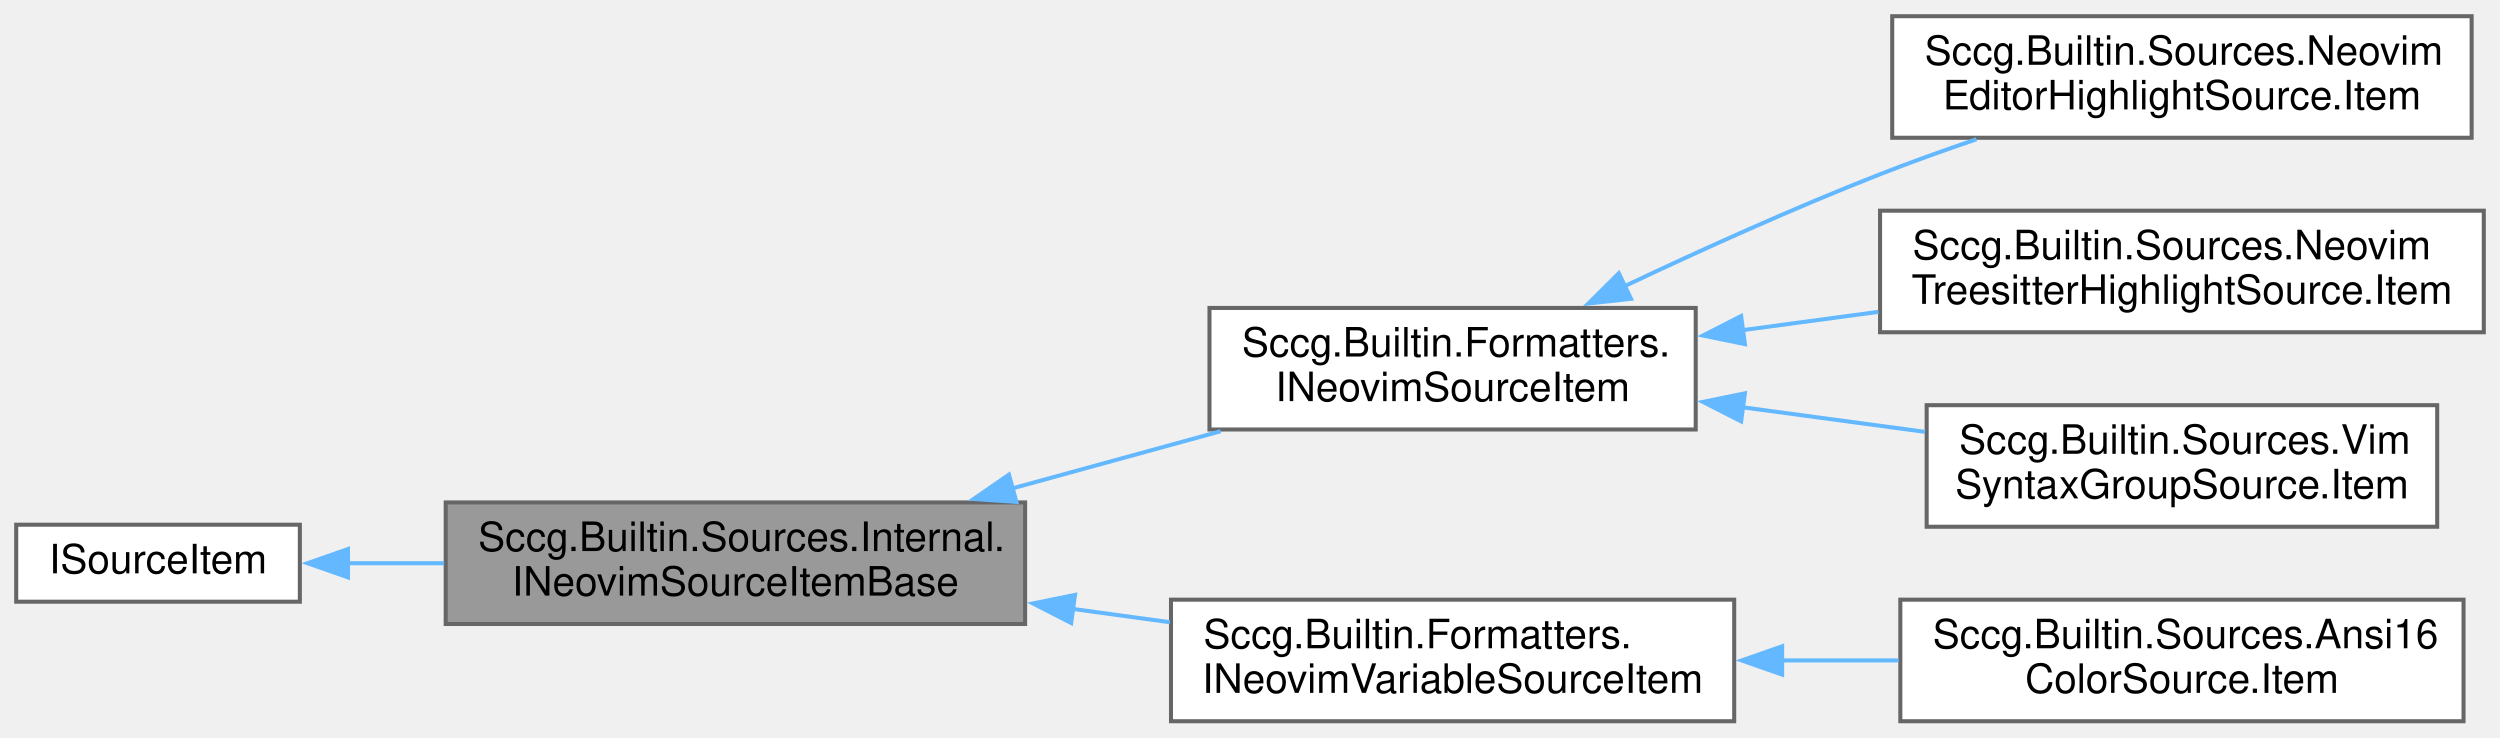
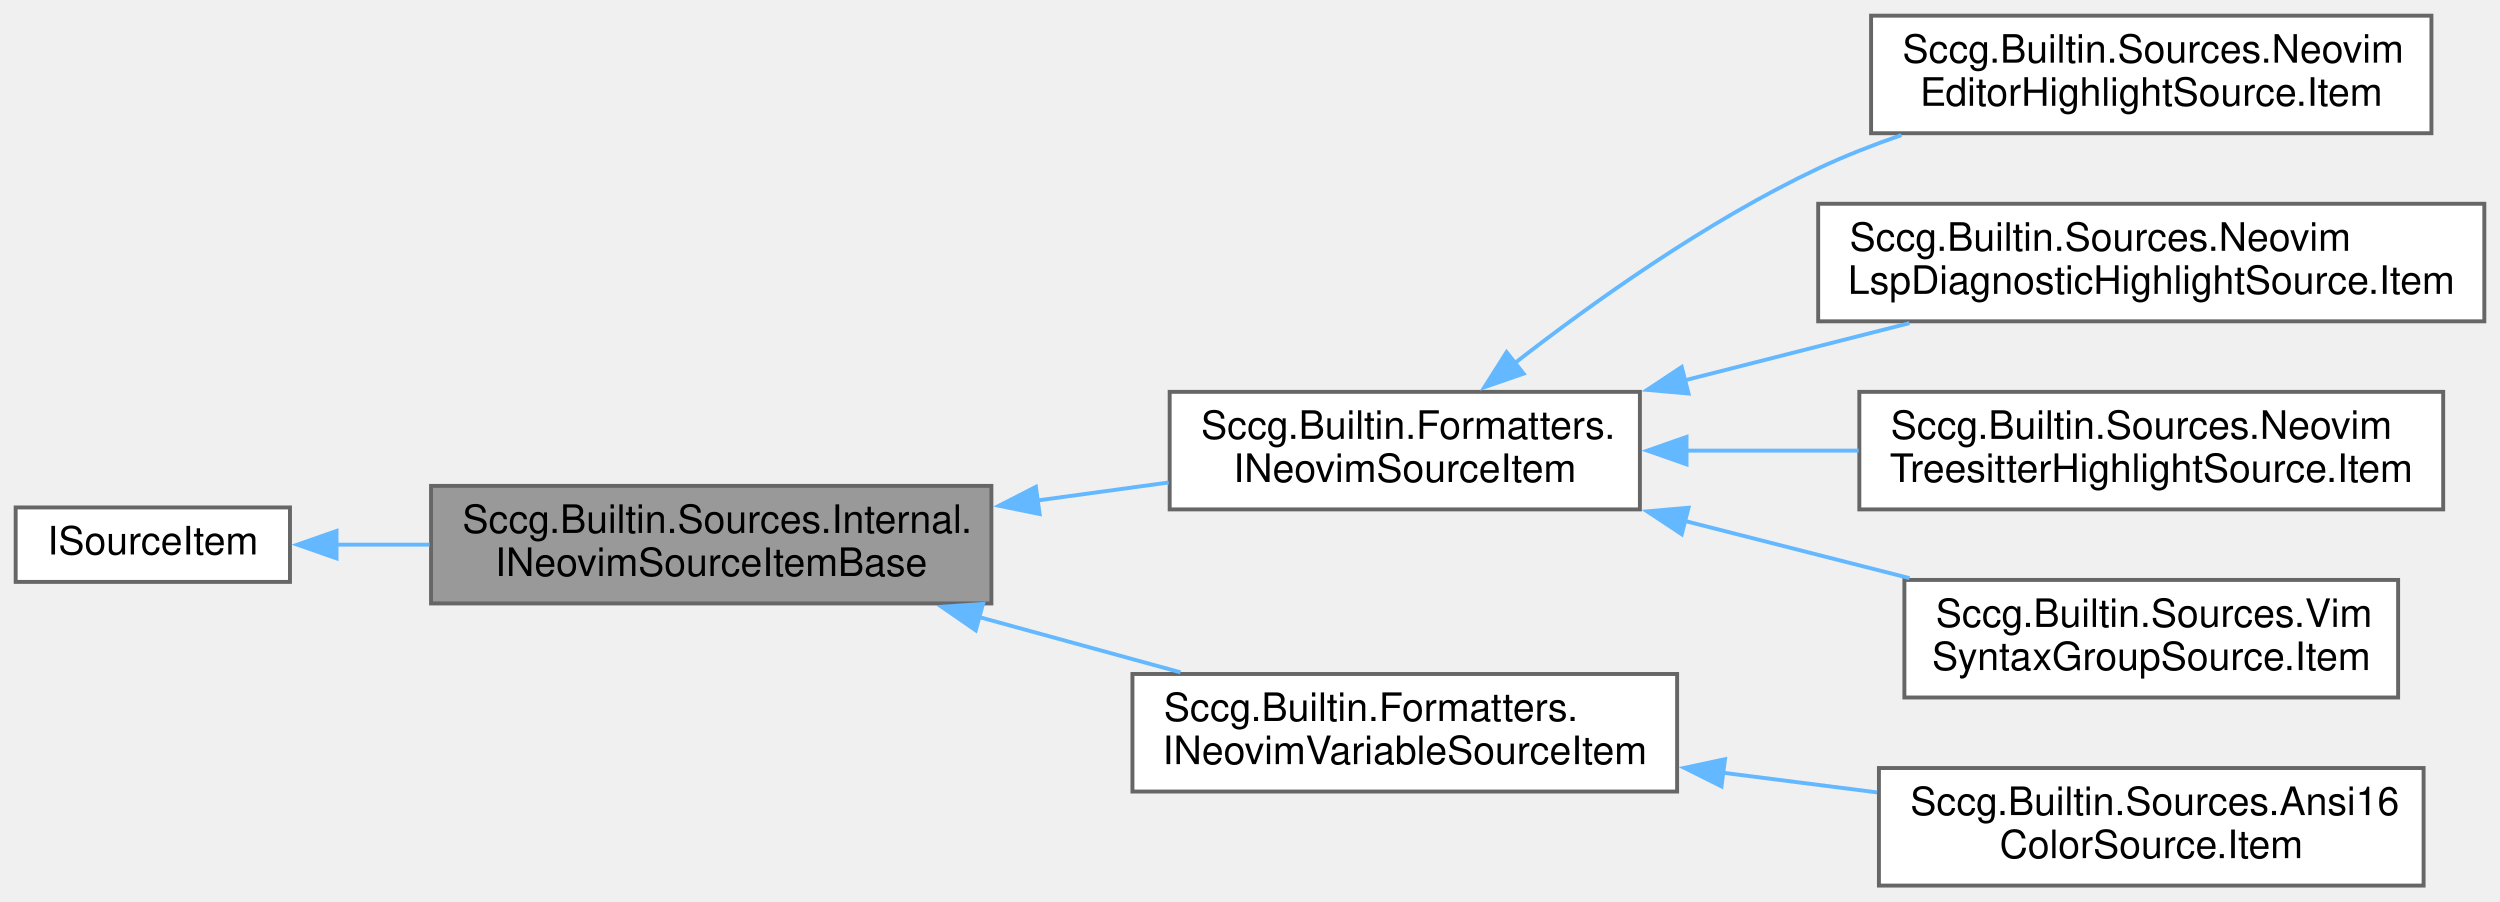
- <svg xmlns="http://www.w3.org/2000/svg" xmlns:xlink="http://www.w3.org/1999/xlink" width="617pt" height="182pt" viewBox="0.00 0.00 617.00 182.00">
-   <g id="graph0" class="graph" transform="scale(1 1) rotate(0) translate(4 178)">
+ <svg xmlns="http://www.w3.org/2000/svg" xmlns:xlink="http://www.w3.org/1999/xlink" width="638pt" height="230pt" viewBox="0.00 0.00 638.00 230.00">
+   <g id="graph0" class="graph" transform="scale(1 1) rotate(0) translate(4 226)">
    <g id="node1" class="node">
      <g id="a_node1">
        <a xlink:title=" ">
-           <polygon fill="#999999" stroke="#666666" points="249,-54 106,-54 106,-24 249,-24 249,-54" />
-           <text text-anchor="start" x="114" y="-42" font-family="Helvetica,sans-Serif" font-size="10.00">Sccg.Builtin.Sources.Internal.</text>
-           <text text-anchor="middle" x="177.5" y="-31" font-family="Helvetica,sans-Serif" font-size="10.00">INeovimSourceItemBase</text>
+           <polygon fill="#999999" stroke="#666666" points="249,-102 106,-102 106,-72 249,-72 249,-102" />
+           <text text-anchor="start" x="114" y="-90" font-family="Helvetica,sans-Serif" font-size="10.00">Sccg.Builtin.Sources.Internal.</text>
+           <text text-anchor="middle" x="177.5" y="-79" font-family="Helvetica,sans-Serif" font-size="10.00">INeovimSourceItemBase</text>
        </a>
      </g>
    </g>
    <g id="node3" class="node">
      <g id="a_node3">
        <a xlink:href="interfaceSccg_1_1Builtin_1_1Formatters_1_1INeovimSourceItem.html" target="_top" xlink:title=" ">
-           <polygon fill="white" stroke="#666666" points="414.5,-102 294.5,-102 294.5,-72 414.5,-72 414.5,-102" />
-           <text text-anchor="start" x="302.5" y="-90" font-family="Helvetica,sans-Serif" font-size="10.00">Sccg.Builtin.Formatters.</text>
-           <text text-anchor="middle" x="354.5" y="-79" font-family="Helvetica,sans-Serif" font-size="10.00">INeovimSourceItem</text>
+           <polygon fill="white" stroke="#666666" points="414.5,-126 294.5,-126 294.5,-96 414.5,-96 414.5,-126" />
+           <text text-anchor="start" x="302.5" y="-114" font-family="Helvetica,sans-Serif" font-size="10.00">Sccg.Builtin.Formatters.</text>
+           <text text-anchor="middle" x="354.5" y="-103" font-family="Helvetica,sans-Serif" font-size="10.00">INeovimSourceItem</text>
        </a>
      </g>
    </g>
    <g id="edge2" class="edge">
-       <path fill="none" stroke="#63b8ff" d="M245.82,-57.46C262.82,-62.13 280.89,-67.08 297.27,-71.58" />
-       <polygon fill="#63b8ff" stroke="#63b8ff" points="246.86,-54.12 236.29,-54.85 245.01,-60.87 246.86,-54.12" />
+       <path fill="none" stroke="#63b8ff" d="M260.68,-98.27C272,-99.82 283.44,-101.39 294.24,-102.87" />
+       <polygon fill="#63b8ff" stroke="#63b8ff" points="261.31,-94.82 250.93,-96.93 260.36,-101.76 261.31,-94.82" />
+     </g>
+     <g id="node8" class="node">
+       <g id="a_node8">
+         <a xlink:href="interfaceSccg_1_1Builtin_1_1Formatters_1_1INeovimVariableSourceItem.html" target="_top" xlink:title=" ">
+           <polygon fill="white" stroke="#666666" points="424,-54 285,-54 285,-24 424,-24 424,-54" />
+           <text text-anchor="start" x="293" y="-42" font-family="Helvetica,sans-Serif" font-size="10.00">Sccg.Builtin.Formatters.</text>
+           <text text-anchor="middle" x="354.5" y="-31" font-family="Helvetica,sans-Serif" font-size="10.00">INeovimVariableSourceItem</text>
+         </a>
+       </g>
+     </g>
+     <g id="edge7" class="edge">
+       <path fill="none" stroke="#63b8ff" d="M245.82,-68.54C262.82,-63.87 280.89,-58.92 297.27,-54.42" />
+       <polygon fill="#63b8ff" stroke="#63b8ff" points="245.01,-65.13 236.29,-71.15 246.86,-71.88 245.01,-65.13" />
+     </g>
+     <g id="node2" class="node">
+       <g id="a_node2">
+         <a xlink:href="interfaceSccg_1_1Core_1_1ISourceItem.html" target="_top" xlink:title=" ">
+           <polygon fill="white" stroke="#666666" points="70,-96.5 0,-96.5 0,-77.5 70,-77.5 70,-96.5" />
+           <text text-anchor="middle" x="35" y="-84.5" font-family="Helvetica,sans-Serif" font-size="10.00">ISourceItem</text>
+         </a>
+       </g>
+     </g>
+     <g id="edge1" class="edge">
+       <path fill="none" stroke="#63b8ff" d="M81.64,-87C89.33,-87 97.47,-87 105.62,-87" />
+       <polygon fill="#63b8ff" stroke="#63b8ff" points="81.88,-83.5 71.88,-87 81.88,-90.5 81.88,-83.5" />
+     </g>
+     <g id="node4" class="node">
+       <g id="a_node4">
+         <a xlink:href="classSccg_1_1Builtin_1_1Sources_1_1NeovimEditorHighlightSource_1_1Item.html" target="_top" xlink:title=" ">
+           <polygon fill="white" stroke="#666666" points="616.5,-222 473.5,-222 473.5,-192 616.5,-192 616.5,-222" />
+           <text text-anchor="start" x="481.5" y="-210" font-family="Helvetica,sans-Serif" font-size="10.00">Sccg.Builtin.Sources.Neovim</text>
+           <text text-anchor="middle" x="545" y="-199" font-family="Helvetica,sans-Serif" font-size="10.00">EditorHighlightSource.Item</text>
+         </a>
+       </g>
+     </g>
+     <g id="edge3" class="edge">
+       <path fill="none" stroke="#63b8ff" d="M382.56,-133.32C402.82,-149.08 431.79,-169.69 460,-183 466.72,-186.17 473.95,-189.01 481.24,-191.52" />
+       <polygon fill="#63b8ff" stroke="#63b8ff" points="384.83,-130.65 374.81,-127.18 380.48,-136.13 384.83,-130.65" />
+     </g>
+     <g id="node5" class="node">
+       <g id="a_node5">
+         <a xlink:href="classSccg_1_1Builtin_1_1Sources_1_1NeovimLspDiagnosticHighlightSource_1_1Item.html" target="_top" xlink:title=" ">
+           <polygon fill="white" stroke="#666666" points="630,-174 460,-174 460,-144 630,-144 630,-174" />
+           <text text-anchor="start" x="468" y="-162" font-family="Helvetica,sans-Serif" font-size="10.00">Sccg.Builtin.Sources.Neovim</text>
+           <text text-anchor="middle" x="545" y="-151" font-family="Helvetica,sans-Serif" font-size="10.00">LspDiagnosticHighlightSource.Item</text>
+         </a>
+       </g>
+     </g>
+     <g id="edge4" class="edge">
+       <path fill="none" stroke="#63b8ff" d="M425.82,-128.91C444.71,-133.72 464.97,-138.88 483.29,-143.54" />
+       <polygon fill="#63b8ff" stroke="#63b8ff" points="426.91,-125.57 416.35,-126.5 425.18,-132.35 426.91,-125.57" />
+     </g>
+     <g id="node6" class="node">
+       <g id="a_node6">
+         <a xlink:href="classSccg_1_1Builtin_1_1Sources_1_1NeovimTreesitterHighlightSource_1_1Item.html" target="_top" xlink:title=" ">
+           <polygon fill="white" stroke="#666666" points="619.5,-126 470.5,-126 470.5,-96 619.5,-96 619.5,-126" />
+           <text text-anchor="start" x="478.5" y="-114" font-family="Helvetica,sans-Serif" font-size="10.00">Sccg.Builtin.Sources.Neovim</text>
+           <text text-anchor="middle" x="545" y="-103" font-family="Helvetica,sans-Serif" font-size="10.00">TreesitterHighlightSource.Item</text>
+         </a>
+       </g>
+     </g>
+     <g id="edge5" class="edge">
+       <path fill="none" stroke="#63b8ff" d="M426.24,-111C440.64,-111 455.83,-111 470.33,-111" />
+       <polygon fill="#63b8ff" stroke="#63b8ff" points="426.4,-107.5 416.4,-111 426.4,-114.5 426.4,-107.5" />
    </g>
    <g id="node7" class="node">
      <g id="a_node7">
-         <a xlink:href="interfaceSccg_1_1Builtin_1_1Formatters_1_1INeovimVariableSourceItem.html" target="_top" xlink:title=" ">
-           <polygon fill="white" stroke="#666666" points="424,-30 285,-30 285,0 424,0 424,-30" />
-           <text text-anchor="start" x="293" y="-18" font-family="Helvetica,sans-Serif" font-size="10.00">Sccg.Builtin.Formatters.</text>
-           <text text-anchor="middle" x="354.5" y="-7" font-family="Helvetica,sans-Serif" font-size="10.00">INeovimVariableSourceItem</text>
+         <a xlink:href="classSccg_1_1Builtin_1_1Sources_1_1VimSyntaxGroupSource_1_1Item.html" target="_top" xlink:title=" ">
+           <polygon fill="white" stroke="#666666" points="608,-78 482,-78 482,-48 608,-48 608,-78" />
+           <text text-anchor="start" x="490" y="-66" font-family="Helvetica,sans-Serif" font-size="10.00">Sccg.Builtin.Sources.Vim</text>
+           <text text-anchor="middle" x="545" y="-55" font-family="Helvetica,sans-Serif" font-size="10.00">SyntaxGroupSource.Item</text>
        </a>
      </g>
    </g>
    <g id="edge6" class="edge">
-       <path fill="none" stroke="#63b8ff" d="M260.72,-27.72C268.76,-26.62 276.86,-25.51 284.74,-24.43" />
-       <polygon fill="#63b8ff" stroke="#63b8ff" points="260.36,-24.24 250.93,-29.07 261.31,-31.18 260.36,-24.24" />
+       <path fill="none" stroke="#63b8ff" d="M425.82,-93.09C444.71,-88.28 464.97,-83.12 483.29,-78.46" />
+       <polygon fill="#63b8ff" stroke="#63b8ff" points="425.18,-89.65 416.35,-95.5 426.91,-96.43 425.18,-89.65" />
    </g>
-     <g id="node2" class="node">
-       <g id="a_node2">
-         <a xlink:href="interfaceSccg_1_1Core_1_1ISourceItem.html" target="_top" xlink:title=" ">
-           <polygon fill="white" stroke="#666666" points="70,-48.5 0,-48.5 0,-29.5 70,-29.5 70,-48.5" />
-           <text text-anchor="middle" x="35" y="-36.5" font-family="Helvetica,sans-Serif" font-size="10.00">ISourceItem</text>
+     <g id="node9" class="node">
+       <g id="a_node9">
+         <a xlink:href="classSccg_1_1Builtin_1_1Sources_1_1Ansi16ColorSource_1_1Item.html" target="_top" xlink:title=" ">
+           <polygon fill="white" stroke="#666666" points="614.5,-30 475.5,-30 475.5,0 614.5,0 614.5,-30" />
+           <text text-anchor="start" x="483.5" y="-18" font-family="Helvetica,sans-Serif" font-size="10.00">Sccg.Builtin.Sources.Ansi16</text>
+           <text text-anchor="middle" x="545" y="-7" font-family="Helvetica,sans-Serif" font-size="10.00">ColorSource.Item</text>
        </a>
      </g>
    </g>
-     <g id="edge1" class="edge">
-       <path fill="none" stroke="#63b8ff" d="M81.64,-39C89.33,-39 97.47,-39 105.62,-39" />
-       <polygon fill="#63b8ff" stroke="#63b8ff" points="81.88,-35.5 71.88,-39 81.88,-42.5 81.88,-35.5" />
-     </g>
-     <g id="node4" class="node">
-       <g id="a_node4">
-         <a xlink:href="classSccg_1_1Builtin_1_1Sources_1_1NeovimEditorHighlightSource_1_1Item.html" target="_top" xlink:title=" ">
-           <polygon fill="white" stroke="#666666" points="606,-174 463,-174 463,-144 606,-144 606,-174" />
-           <text text-anchor="start" x="471" y="-162" font-family="Helvetica,sans-Serif" font-size="10.00">Sccg.Builtin.Sources.Neovim</text>
-           <text text-anchor="middle" x="534.5" y="-151" font-family="Helvetica,sans-Serif" font-size="10.00">EditorHighlightSource.Item</text>
-         </a>
-       </g>
-     </g>
-     <g id="edge3" class="edge">
-       <path fill="none" stroke="#63b8ff" d="M396.77,-107.29C415.8,-116.3 438.82,-126.71 460,-135 467.62,-137.98 475.79,-140.91 483.8,-143.63" />
-       <polygon fill="#63b8ff" stroke="#63b8ff" points="398.54,-104.25 388.01,-103.1 395.53,-110.57 398.54,-104.25" />
-     </g>
-     <g id="node5" class="node">
-       <g id="a_node5">
-         <a xlink:href="classSccg_1_1Builtin_1_1Sources_1_1NeovimTreesitterHighlightSource_1_1Item.html" target="_top" xlink:title=" ">
-           <polygon fill="white" stroke="#666666" points="609,-126 460,-126 460,-96 609,-96 609,-126" />
-           <text text-anchor="start" x="468" y="-114" font-family="Helvetica,sans-Serif" font-size="10.00">Sccg.Builtin.Sources.Neovim</text>
-           <text text-anchor="middle" x="534.5" y="-103" font-family="Helvetica,sans-Serif" font-size="10.00">TreesitterHighlightSource.Item</text>
-         </a>
-       </g>
-     </g>
-     <g id="edge4" class="edge">
-       <path fill="none" stroke="#63b8ff" d="M426.08,-96.52C437.1,-98 448.51,-99.54 459.6,-101.04" />
-       <polygon fill="#63b8ff" stroke="#63b8ff" points="426.65,-93.06 416.27,-95.19 425.71,-100 426.65,-93.06" />
-     </g>
-     <g id="node6" class="node">
-       <g id="a_node6">
-         <a xlink:href="classSccg_1_1Builtin_1_1Sources_1_1VimSyntaxGroupSource_1_1Item.html" target="_top" xlink:title=" ">
-           <polygon fill="white" stroke="#666666" points="597.5,-78 471.5,-78 471.5,-48 597.5,-48 597.5,-78" />
-           <text text-anchor="start" x="479.5" y="-66" font-family="Helvetica,sans-Serif" font-size="10.00">Sccg.Builtin.Sources.Vim</text>
-           <text text-anchor="middle" x="534.5" y="-55" font-family="Helvetica,sans-Serif" font-size="10.00">SyntaxGroupSource.Item</text>
-         </a>
-       </g>
-     </g>
-     <g id="edge5" class="edge">
-       <path fill="none" stroke="#63b8ff" d="M426,-77.49C440.91,-75.48 456.55,-73.38 471.13,-71.41" />
-       <polygon fill="#63b8ff" stroke="#63b8ff" points="425.71,-74 416.27,-78.81 426.65,-80.94 425.71,-74" />
-     </g>
-     <g id="node8" class="node">
-       <g id="a_node8">
-         <a xlink:href="classSccg_1_1Builtin_1_1Sources_1_1Ansi16ColorSource_1_1Item.html" target="_top" xlink:title=" ">
-           <polygon fill="white" stroke="#666666" points="604,-30 465,-30 465,0 604,0 604,-30" />
-           <text text-anchor="start" x="473" y="-18" font-family="Helvetica,sans-Serif" font-size="10.00">Sccg.Builtin.Sources.Ansi16</text>
-           <text text-anchor="middle" x="534.5" y="-7" font-family="Helvetica,sans-Serif" font-size="10.00">ColorSource.Item</text>
-         </a>
-       </g>
-     </g>
-     <g id="edge7" class="edge">
-       <path fill="none" stroke="#63b8ff" d="M435.58,-15C445.26,-15 455.07,-15 464.57,-15" />
-       <polygon fill="#63b8ff" stroke="#63b8ff" points="435.83,-11.5 425.83,-15 435.83,-18.5 435.83,-11.5" />
+     <g id="edge8" class="edge">
+       <path fill="none" stroke="#63b8ff" d="M435.72,-28.79C448.8,-27.12 462.24,-25.41 475.02,-23.78" />
+       <polygon fill="#63b8ff" stroke="#63b8ff" points="435.33,-25.31 425.85,-30.04 436.22,-32.25 435.33,-25.31" />
    </g>
  </g>
</svg>
